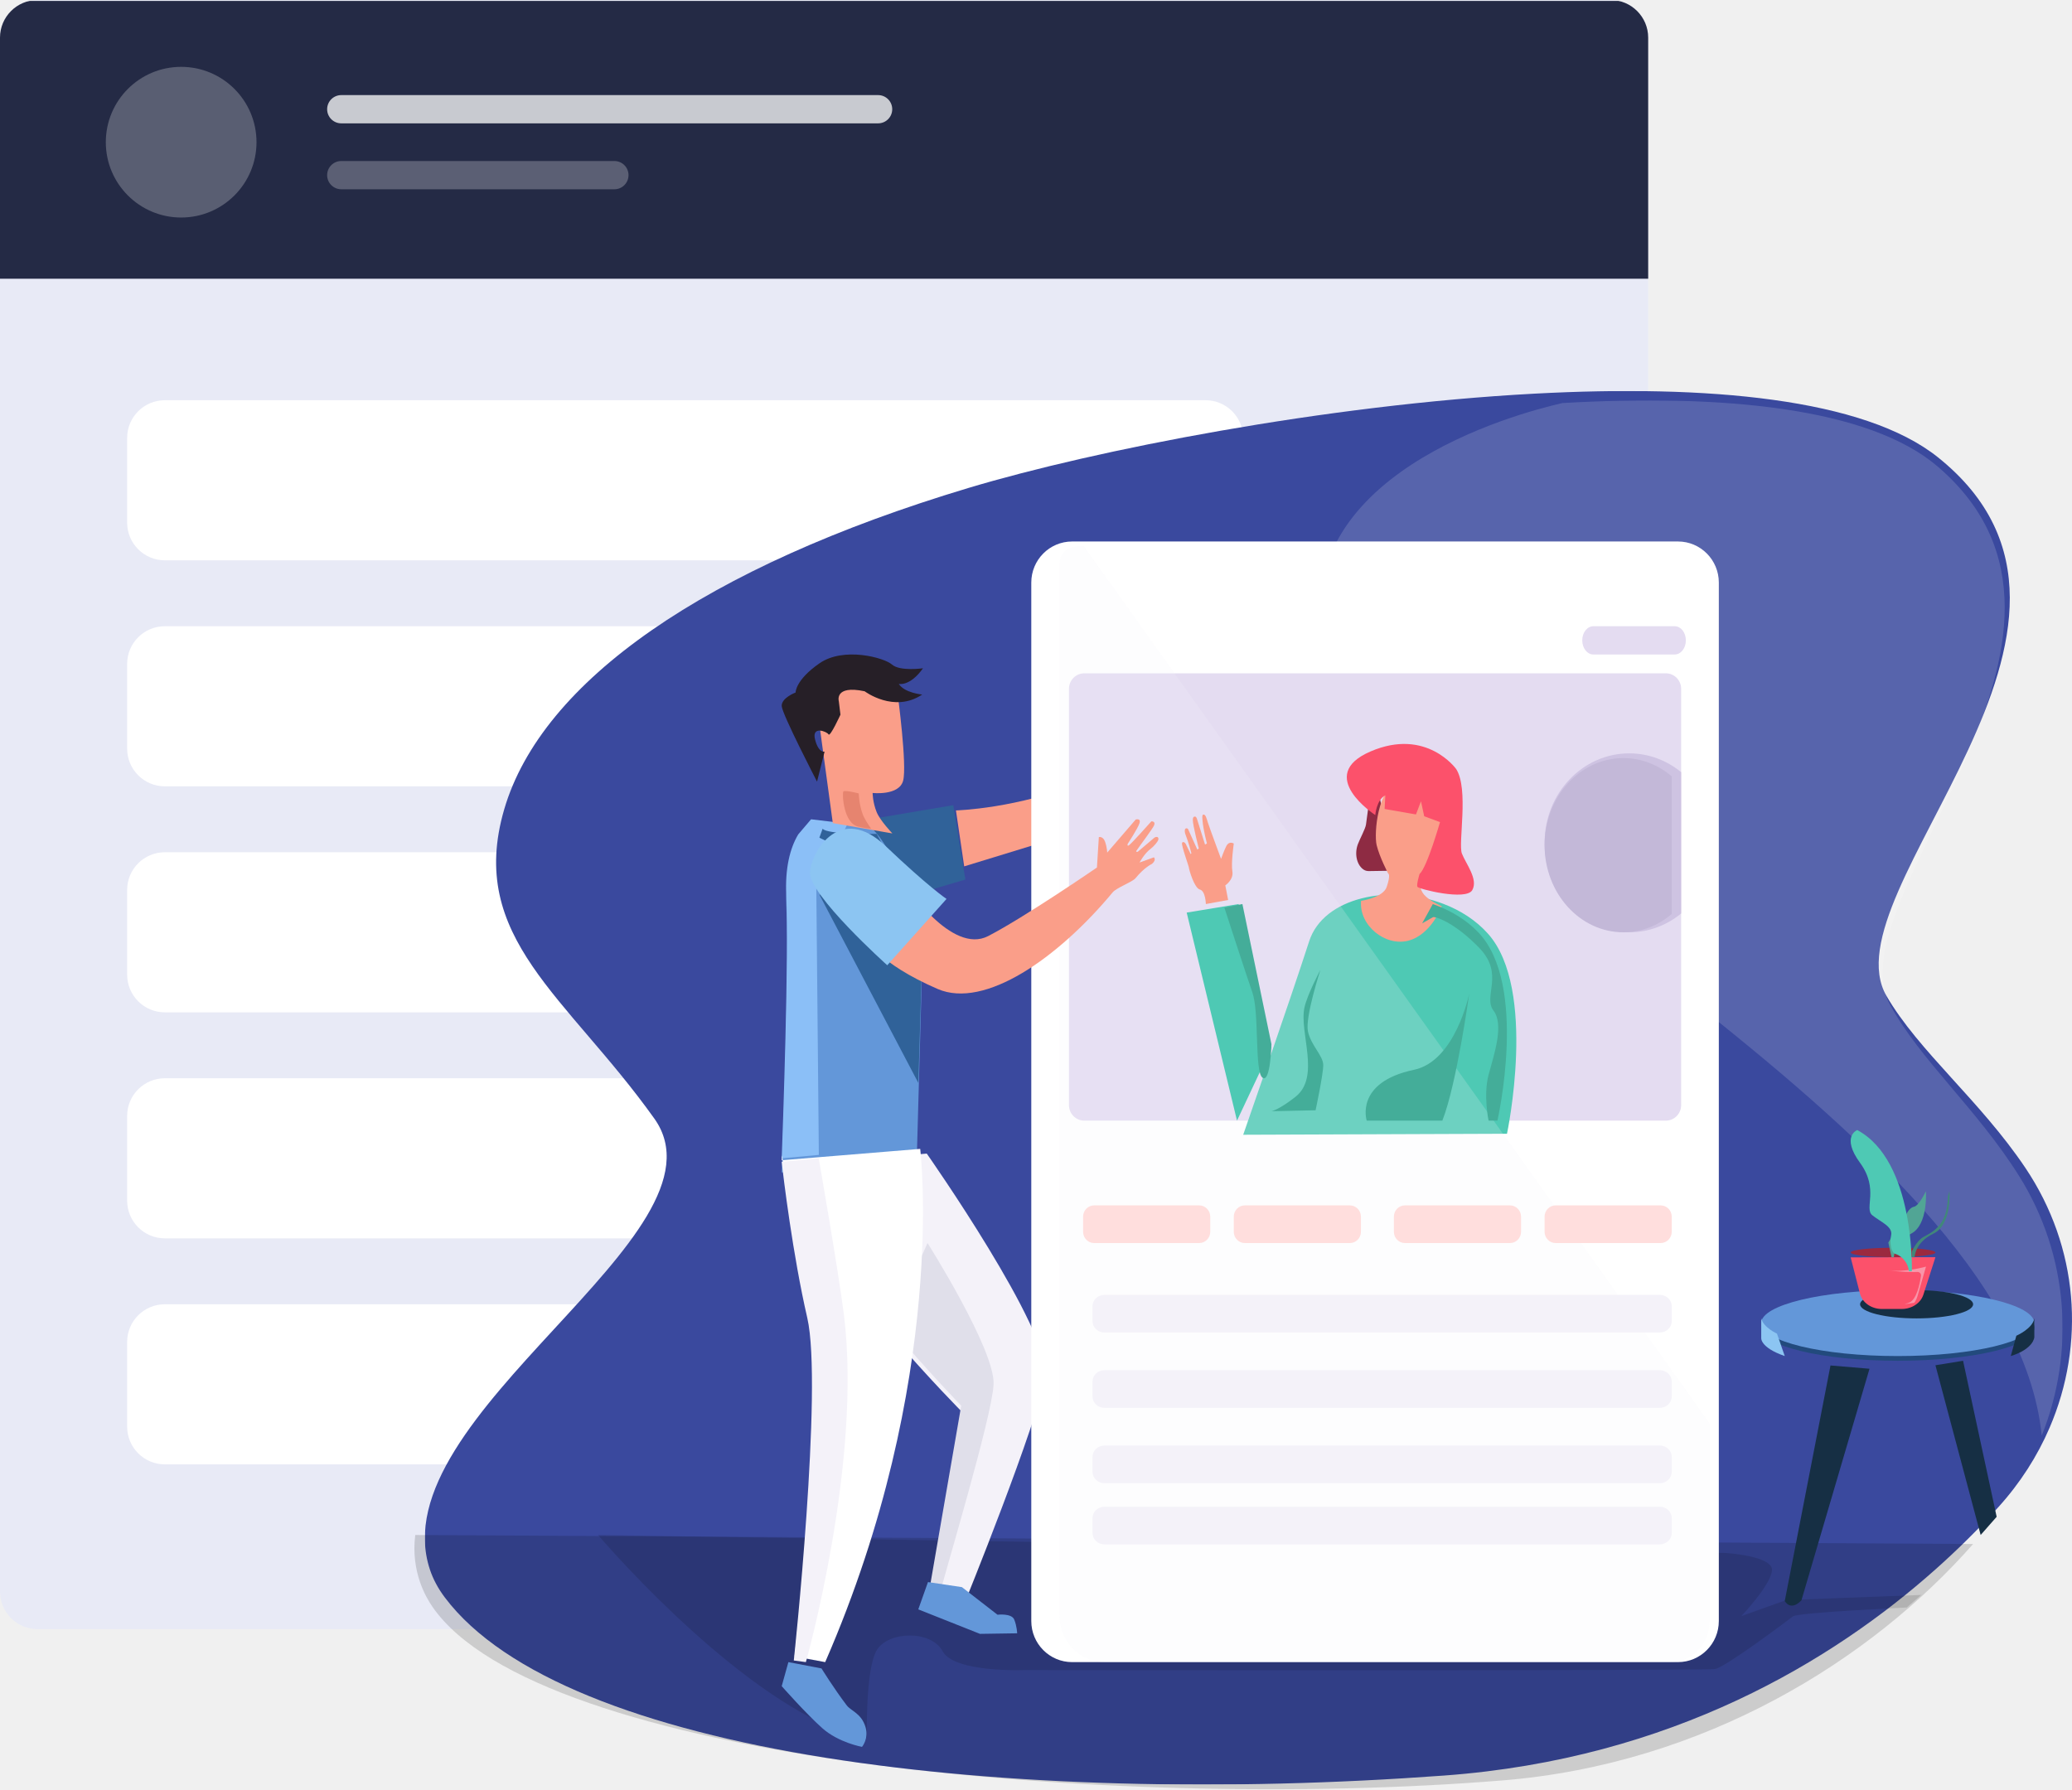
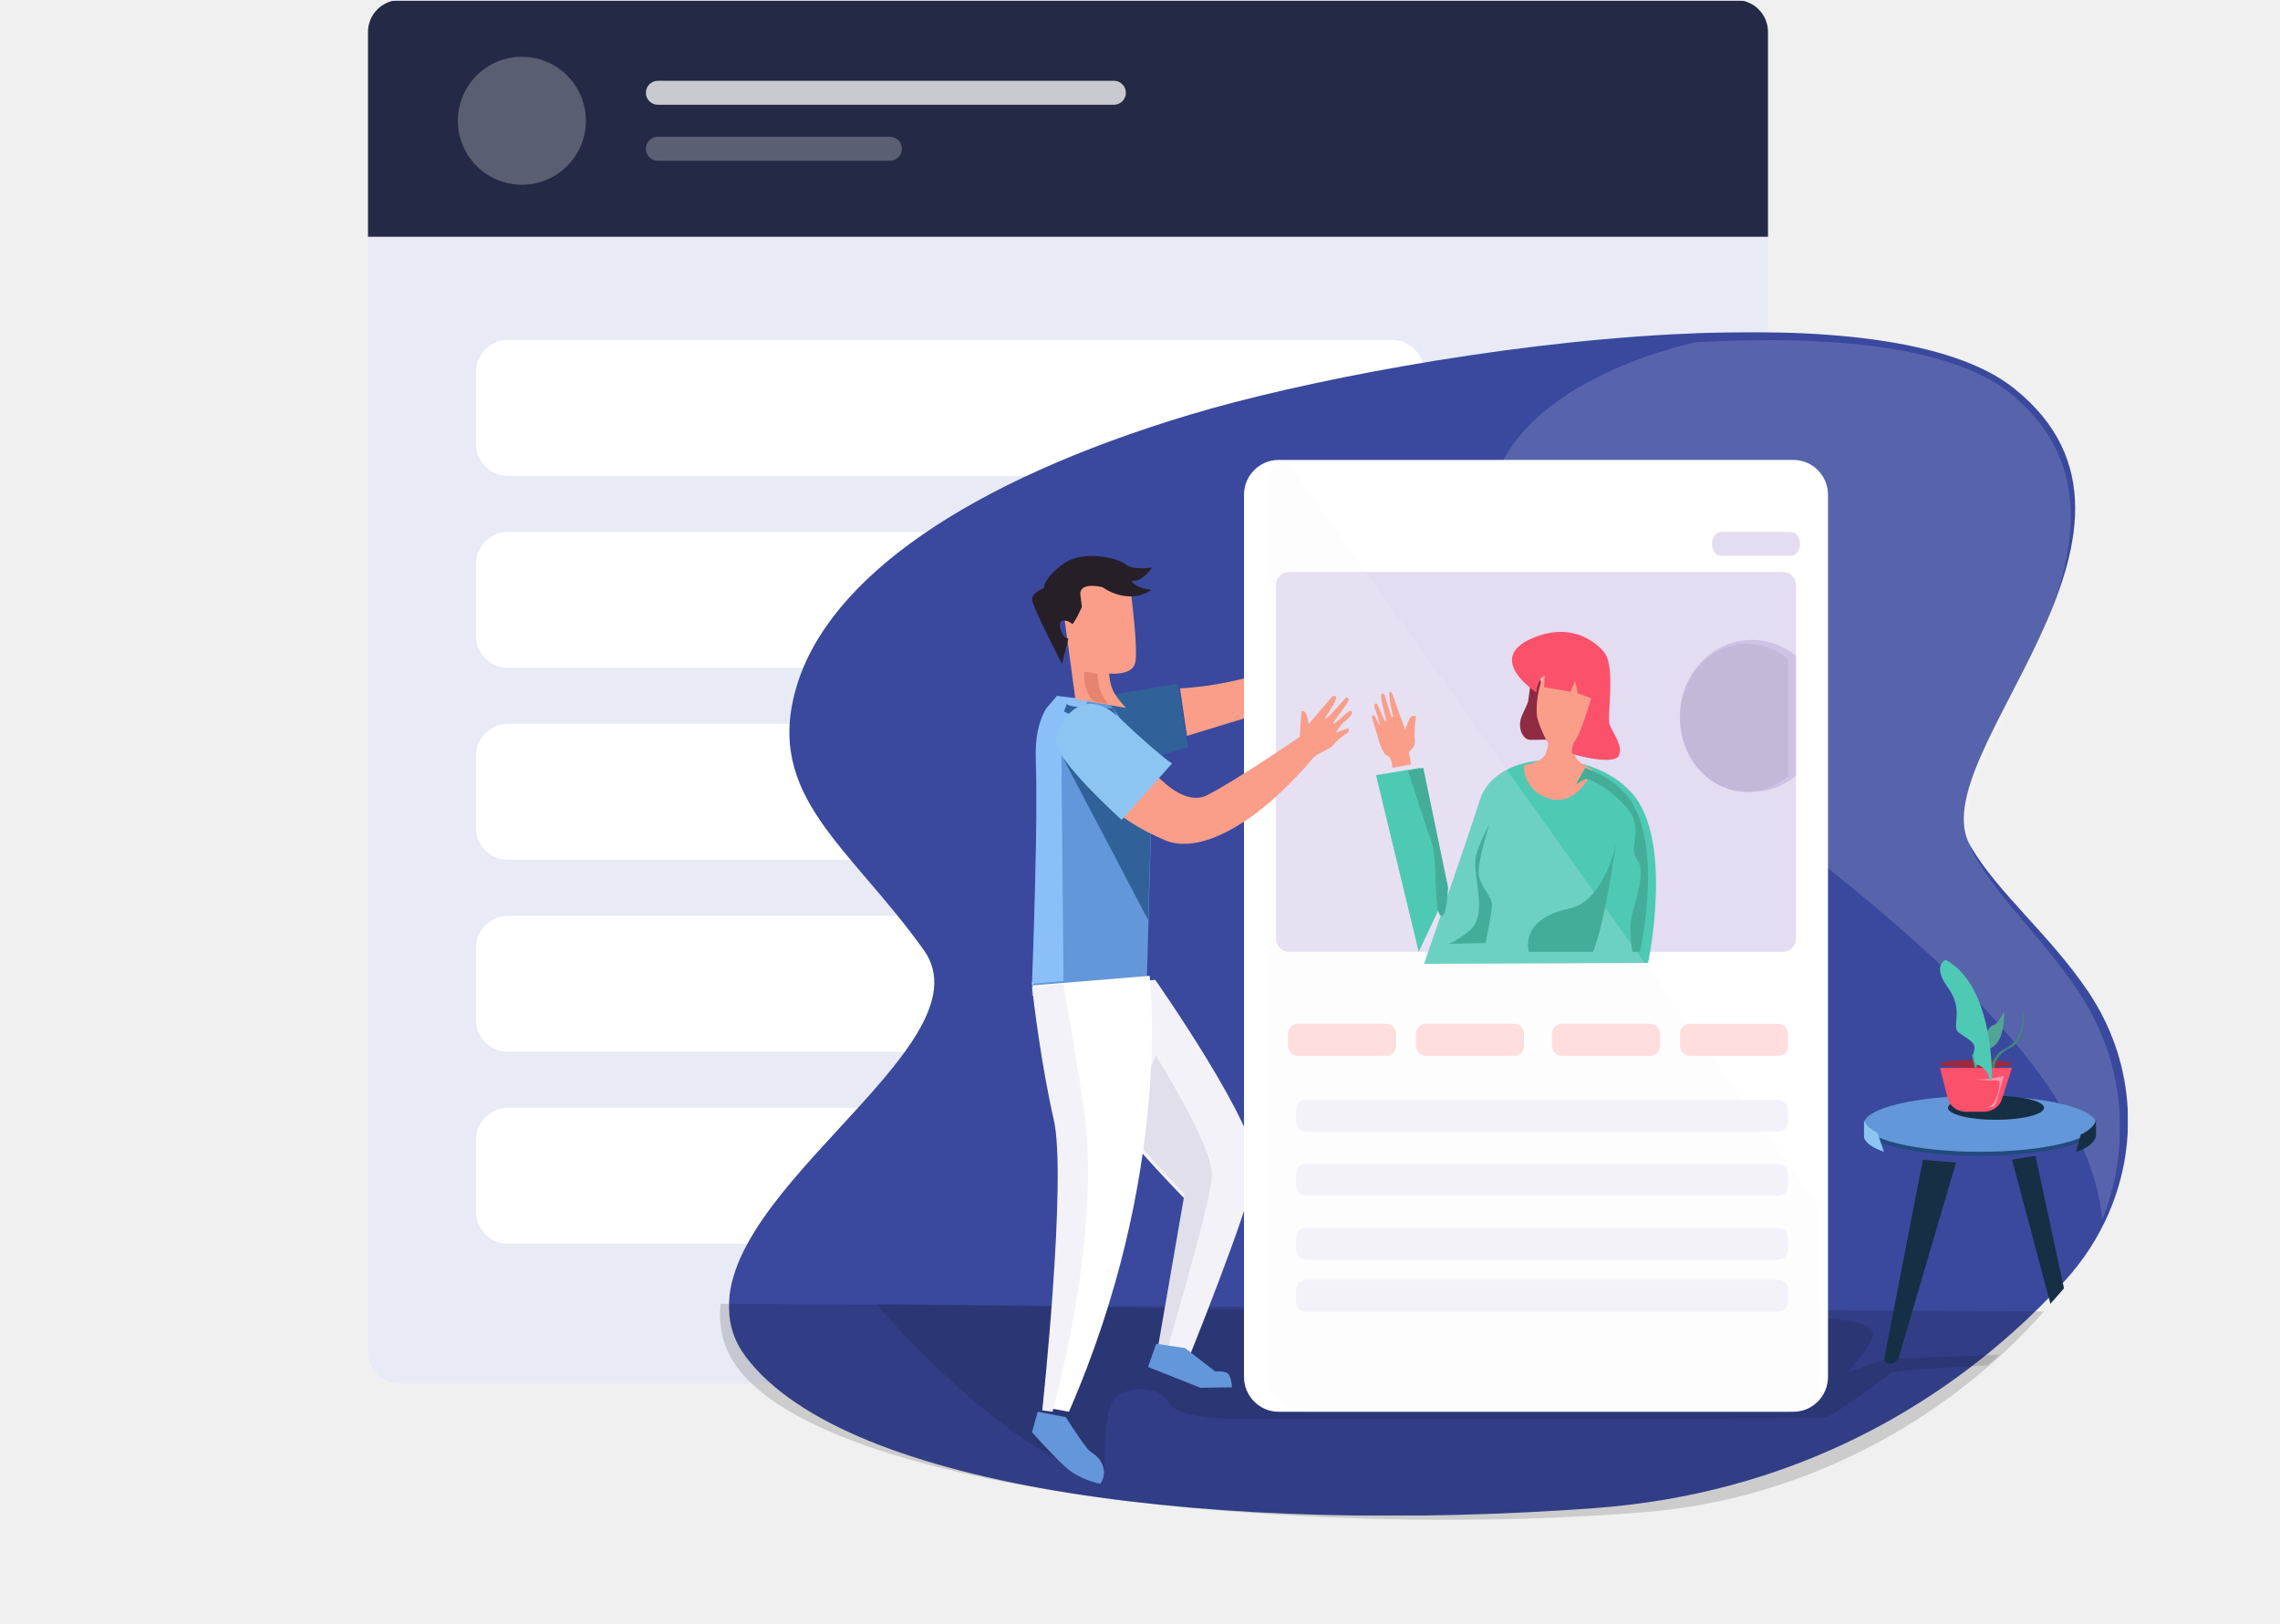
- <svg xmlns="http://www.w3.org/2000/svg" xmlns:xlink="http://www.w3.org/1999/xlink" width="440" height="380">
-   <defs>
-     <rect id="a" width="350" height="346" rx="8" />
-     <path id="c" d="M0 .048h349.781V296H0z" />
-     <path id="e" d="M0 .048h157.825v219.844H0z" />
-   </defs>
-   <g fill="none" fill-rule="evenodd">
-     <mask id="b" fill="#fff">
-       <use xlink:href="#a" />
-     </mask>
-     <use fill="#E8EAF6" fill-rule="nonzero" xlink:href="#a" />
-     <g mask="url(#b)">
-       <path fill="#242A45" d="M-3.53.197h547v59h-547z" />
-       <g transform="translate(22.47 14.197)" fill="#FFF">
-         <circle cx="16" cy="16" r="16" opacity=".245" />
-         <g transform="translate(47 6)">
-           <rect width="120" height="6" opacity=".75" rx="3" />
-           <rect width="64" height="6" y="14" opacity=".25" rx="3" />
-         </g>
-       </g>
-     </g>
-     <rect width="237" height="34" x="27" y="85" fill="#FFF" rx="8" />
-     <rect width="237" height="34" x="27" y="133" fill="#FFF" rx="8" />
-     <rect width="237" height="34" x="27" y="181" fill="#FFF" rx="8" />
-     <rect width="237" height="34" x="27" y="229" fill="#FFF" rx="8" />
-     <rect width="237" height="34" x="27" y="277" fill="#FFF" rx="8" />
-     <g transform="matrix(-1 0 0 1 440 83)">
-       <mask id="d" fill="#fff">
-         <use xlink:href="#c" />
-       </mask>
-       <path fill="#3A499E" d="M348.707 250.34c-.67 2.018-1.715 3.998-3.174 5.935-25.202 33.474-119.376 44.632-212.224 37.814-48.476-3.562-82.67-24.526-104.281-43.75a175.95 175.95 0 0 1-13.36-13.222c-4.669-5.145-8.313-10.86-10.91-16.895-7.647-17.778-6.174-38.316 5.123-55.161 9.577-14.276 22.722-24.824 29.513-36.543C52.326 106.2-16.043 49.782 28.448 14.138 44.152 1.554 77.608-1.35 114.11.602c44.428 2.378 93.365 11.955 120.284 20.045 55.712 16.737 90.58 40.98 98.539 68.256 7.958 27.276-13.311 39.618-31.88 65.654-17.495 24.526 58.553 62.997 47.654 95.783" mask="url(#d)" />
-       <path fill="#306299" d="M254.549 90.872L237.564 88 235 103.799 256 110z" />
-       <path fill="#FA9E89" d="M237 89.118S223.824 88.77 210 83l6.496 12.254L235.249 101 237 89.118z" />
-       <g transform="translate(2 2)">
-         <mask id="f" fill="#fff">
-           <use xlink:href="#e" />
-         </mask>
-         <path fill="#FFF" d="M157.066 52.186C148.954 92.345 11.06 153.876 4.43 219.892c-7.118-17.752-5.747-38.258 4.77-55.078 8.914-14.255 21.15-24.787 27.471-36.489C48.71 106.043-14.934 49.707 26.481 14.117 41.1 1.552 72.242-1.348 106.221.602c10.344 2.364 58.164 15.331 50.845 51.584" mask="url(#f)" opacity=".152" />
-       </g>
-       <path fill="#000" d="M351.82 243c.985 7.866-2.34 13.336-3.64 15.227-22.429 32.672-144.494 43.563-227.13 36.908-43.146-3.476-78.505-25.715-100.05-50.22L351.82 243z" opacity=".149" />
-       <path fill="#000" d="M73.627 246.812s-10.077.61-9.922 3.66c.155 3.05 6.511 9.758 6.511 9.758l-9.509-3.405L32 255.732l3.1 2.669s23.127 1.067 24.16 1.88c1.034.813 14.264 10.776 16.537 11.182 2.274.407 146.688.225 146.688.225s14.858.589 17.339-3.986c2.48-4.574 11.472-4.27 13.953-.305 2.48 3.965 2.136 18.603 2.136 18.603s6.793-1.773 7.166-1.931C286.644 274.106 313 243 313 243l-239.373 3.812z" opacity=".128" />
-       <path fill="#162F44" d="M43 207.695l14.45 49.163s2.056 2.444 3.55.18L51.286 207l-8.286.695zM23.134 206L16 239.138 19.397 243 29 206.954z" />
-       <path fill="#F4F2F9" d="M235.493 217.082l6.025 34.2.999 5.669-2.192.322-.156.024-4.788.703s-15.971-39.344-17.33-48.787C216.69 199.77 243.196 162 243.196 162l28.768 2.448c.761 8.219-10.744 23.711-21.027 35.77-8.101 9.499-15.444 16.864-15.444 16.864" />
-       <path fill="#E0DFEA" d="M235.88 215.535l6.877 39.767-2.146.321-.073.377-.08-.352c-.875-3.83-11.14-37.737-11.452-44.648-.333-7.326 14.027-30 14.027-30L251 198.714c-7.93 9.474-15.12 16.82-15.12 16.82" />
-       <path fill="#6397D9" d="M274 166l-28.667-2.387L244 115.886S251 91 258.667 91c4.553 0 8.986 1.804 11.7 6.195 1.853 3.003 2.903 7.22 2.633 12.896-.61 12.777.73 48.907.967 55.022.02.577.033.887.033.887" />
-       <path fill="#8BBFF7" d="M266.115 162.276l.538-56.818L260 91.938l7.763-.938 2.729 3.21c1.79 3.003 2.803 7.22 2.542 12.894-.589 12.774.737 49.782.966 55.896l-7.885-.724z" />
-       <path fill="#306299" d="M266 107l-21.017 40-.546-17.991-.437-14.598L261.524 107z" />
-       <path fill="#FFF" d="M212.329 270H83.67c-4.789 0-8.671-3.908-8.671-8.73V40.73c0-4.822 3.882-8.73 8.671-8.73H212.33c4.789 0 8.671 3.908 8.671 8.73v220.54c0 4.822-3.882 8.73-8.671 8.73" />
-       <path fill="#E4DCF1" d="M213 63.29v88.42c0 1.818-1.456 3.29-3.253 3.29H86.253c-1.797 0-3.253-1.472-3.253-3.29V63.29c0-1.818 1.456-3.29 3.253-3.29h123.494c1.797 0 3.253 1.472 3.253 3.29" />
-       <path fill="#8E2B43" d="M148.853 84l-1.552 1.183L144 99.554l.071 2.367 5.227.079c.355.005.713-.065 1.03-.25 1.495-.878 2.133-3.325 1.308-5.493-.444-1.166-1.581-3.23-1.713-4.142-.314-2.184-1.07-8.115-1.07-8.115" />
-       <path fill="#4EC9B4" d="M176 158l-54.224-.208-1.795-.006s-6.487-30.649 4.016-42.461c2.558-2.874 5.883-4.993 9.506-6.37 11.273-4.297 25.453-1.455 28.493 7.966C166.012 129.372 176 158 176 158" />
-       <path fill="#FA9E89" d="M133.84 109.489s2.215 6.026 7.103 7.294c4.888 1.269 10.489-3.224 10.03-8.457 0 0-4.684-.687-5.447-2.96-.928-2.76-.306-2.854-.306-2.854s1.833-3.49 2.444-6.026c.611-2.537-.305-12.37-4.582-13.32-2.705-.602-7.027.317-10.082 4.757 0 0 1.528 8.563 3.666 12.686 2.139 4.123 3.208 6.026-2.826 8.88" />
-       <path fill="#F4F2F9" d="M209.833 33.013L77 219.239v42.244c0 4.704 3.7 8.517 8.263 8.517h120.164c5.287 0 9.573-4.418 9.573-9.869V36.827c0-2.929-2.33-3.956-5.167-3.814" opacity=".184" />
-       <path fill="#4EC9B4" d="M170 139.442L176.982 109 188 110.816 177.316 155z" />
-       <path fill="#FA9E89" d="M179.2 108.137l.6-3.106s-1.8-1.184-1.5-2.959c.3-1.775-.3-5.917-.3-5.917s.957-.647 1.575.518c.44.829 1.125 2.737 1.125 2.737s2.296-6.166 2.826-7.79c.225-.691.452-1.767.975-1.603.275.086.175.715.128 1.33-.14 1.844-.928 4.784-.928 4.784l.4.234 1.663-5.276c.073-.256.193-.644.462-.665.238-.02.475.11.475.702 0 1.184-1.275 6.077-1.275 6.077l.319.219 1.935-4.278c.133-.323.613-.295.695.044.065.268.046.65-.173 1.192-.6 1.48-1.2 3.846-1.2 3.846l.15.173 1.05-2.17c.188-.347.649-.57.783-.2.188.518-1.458 4.97-1.458 5.267 0 .296-1.126 4.326-2.326 4.622-1.2.296-1.275 3.082-1.275 3.082l-4.726-.863z" />
-       <path fill="#FFDEDD" d="M109.649 181H87.35c-1.298 0-2.351-1.072-2.351-2.394v-3.212c0-1.322 1.053-2.394 2.351-2.394h22.298c1.298 0 2.351 1.072 2.351 2.394v3.212c0 1.322-1.053 2.394-2.351 2.394m32 0H119.35c-1.298 0-2.351-1.072-2.351-2.394v-3.212c0-1.322 1.053-2.394 2.351-2.394h22.298c1.298 0 2.351 1.072 2.351 2.394v3.212c0 1.322-1.053 2.394-2.351 2.394m34 0H153.35c-1.298 0-2.351-1.072-2.351-2.394v-3.212c0-1.322 1.053-2.394 2.351-2.394h22.297c1.299 0 2.352 1.072 2.352 2.394v3.212c0 1.322-1.053 2.394-2.352 2.394m32 0h-22.297c-1.298 0-2.351-1.072-2.351-2.394v-3.212c0-1.322 1.053-2.394 2.351-2.394h22.298c1.298 0 2.351 1.072 2.351 2.394v3.212c0 1.322-1.053 2.394-2.351 2.394" />
-       <path fill="#F4F2F9" d="M205.453 200H87.547C86.14 200 85 198.92 85 197.59v-3.18c0-1.33 1.14-2.41 2.547-2.41h117.906c1.407 0 2.547 1.08 2.547 2.41v3.18c0 1.33-1.14 2.41-2.547 2.41M87.547 216C86.14 216 85 214.92 85 213.59v-3.18c0-1.33 1.14-2.41 2.547-2.41h117.906c1.407 0 2.547 1.08 2.547 2.41v3.18c0 1.33-1.14 2.41-2.547 2.41H87.547zm117.906 16H87.547C86.14 232 85 230.92 85 229.59v-3.18c0-1.33 1.14-2.41 2.547-2.41h117.906c1.407 0 2.547 1.08 2.547 2.41v3.18c0 1.33-1.14 2.41-2.547 2.41m0 13H87.547C86.14 245 85 243.92 85 242.59v-3.18c0-1.33 1.14-2.41 2.547-2.41h117.906c1.407 0 2.547 1.08 2.547 2.41v3.18c0 1.33-1.14 2.41-2.547 2.41" />
-       <path fill="#FC516B" d="M130.778 80.321s6.3-8.848 18.19-3.725c11.888 5.122-1.017 13.504-1.017 13.504s-.254-3.26-2.134-4.191l.153 2.897-6.656 1.165-1.067-2.794-.686 3.182-3.353 1.241s2.743 9.624 4.344 11.021c0 0 .686 2.25.457 2.716-.228.466-10.364 3.027-11.66.699-1.296-2.328 1.372-5.588 2.21-7.761.838-2.173-1.524-13.711 1.22-17.954" />
-       <path fill="#E4DCF1" d="M101.648 56H84.352C83.053 56 82 54.657 82 53s1.053-3 2.352-3h17.296c1.299 0 2.352 1.343 2.352 3s-1.053 3-2.352 3" />
-       <path fill="#44AD99" d="M128 128s2.664 19.286 5.71 27h16.06s2.648-8.138-10.047-10.8C130.893 142.349 128 128 128 128m31.611-5s3.26 10 2.648 13c-.61 3-3.259 5.2-3.259 7.2s1.63 9.6 1.63 9.6l9.37.2s-1.556-.266-5.093-3.05c-5.398-4.25-.764-13.625-1.91-18.95-.6-2.794-3.386-8-3.386-8M170 138.772s.213 8.383 1.915 7.093c1.702-1.29.638-13.757 2.127-18.056 1.49-4.3 5.958-18.057 5.958-18.057l-3.83-.752-6.17 29.772z" />
-       <path fill="#FA9E89" d="M195.377 100.475s1.576.692 3.5 3.046c.636.78 4.03 2.021 4.833 2.988 11.645 14.02 27.196 24.841 37.163 20.533C253.603 121.54 256 116.424 256 116.424l-8.414-11.362s-9.663 14.759-17.434 10.739c-7.772-4.02-23.092-14.557-23.092-14.557l-.406-6.464s-.895-.24-1.324.995c-.43 1.236-.45 2.304-.45 2.304l-6.049-7.024s-1.162-.36-.808.769c.354 1.13 2.491 4.368 2.491 4.368s.22.616-.243.335c-.54-.327-4.766-5.092-4.766-5.092s-.973-.064-.576.866c.307.717 2.865 4.09 3.73 5.354.258.376-.282.235-.282.235l-3.496-2.97c-.473-.319-.963-.213-.87.368.075.46 1.027 1.519 1.593 1.939 1.414 1.046 2.4 2.952 2.4 2.952l-3.044-1.1s-.595.528.417 1.396M267 63.49l-3.85 28.32L250.504 94s.64-.668 1.372-1.56c.748-.907 1.59-2.05 1.963-2.966.85-2.104.856-4.066.856-4.066s-5.608.633-6.477-2.595c-.872-3.232 1.143-18.284 1.143-18.284S251.864 55.07 267 63.49" />
-       <path fill="#261F27" d="M256.387 63.812s-6.236 4.71-12.219.698c0 0 3.792-.35 4.972-2.268 0 0-2.36.61-5.14-3.314 0 0 4.887.698 6.572-.785 1.686-1.483 10.28-3.838 15.42-.262 5.141 3.576 5.057 6.193 5.057 6.193s3.033 1.133 2.95 2.878c-.085 1.744-7.5 16.048-7.5 16.048l-1.601-6.367s1.264.378 2.022-2.587c.758-2.966-2.528-1.687-2.865-1.076-.337.61-2.528-4.187-2.528-4.187l.337-2.79s1.096-3.577-5.477-2.18" />
-       <path fill="#FFF" d="M268.214 196.384c-3.591 14.487 3.05 72.409 3.05 72.409L264.766 270c-26.16-60.015-20.176-109-20.176-109l29.41 2.414s-.075-1.224-.106-.934c-.338 3.008-2.408 20.689-5.68 33.904" />
-       <path fill="#6397D9" d="M235.73 254.076l-7.553 5.859s-2.975-.359-3.548 1.016c-.572 1.375-.629 2.93-.629 2.93l7.896.119L245 258.799 242.94 253l-7.21 1.076zm29.82 17.264s-2.672 4.322-5.365 7.852c-.905 1.186-3.117 1.701-3.978 4.595-.74 2.49.74 4.213.74 4.213s4.965-.894 8.419-3.957c3.453-3.064 8.634-8.937 8.634-8.937L272.582 270l-7.031 1.34z" />
-       <path fill="#224A7D" d="M66 199c0 3.866-12.984 7-29 7s-29-3.134-29-7 12.984-7 29-7 29 3.134 29 7" />
-       <path fill="#6397D9" d="M66 198c0 3.866-12.984 7-29 7s-29-3.134-29-7 12.984-7 29-7 29 3.134 29 7" />
-       <path fill="#162F44" d="M45 194c0 1.657-5.373 3-12 3s-12-1.343-12-3 5.373-3 12-3 12 1.343 12 3m-37 3v3.986s.07 2.464 5 4.014l-1.179-4.318S8.358 199.187 8 197" />
-       <path fill="#8CC5F2" d="M65.994 197v4.085s.39 2.043-4.994 3.915l1.652-4.766s2.86-1.277 3.342-3.234" />
-       <path fill="#FC516B" d="M47 184.038l-1.968 7.69c-.488 1.914-2.423 3.272-4.653 3.272h-4.233c-1.585 0-3.025-.685-3.9-1.772a4.02 4.02 0 0 1-.692-1.278l-1.706-5.313L29 184l18 .038z" />
-       <path fill="#9B293F" d="M47 183c0 .552-4.03 1-9 1s-9-.448-9-1 4.03-1 9-1 9 .448 9 1" />
-       <path fill="#F995A9" d="M34.594 193.657c.354.137.688.253 1 .343l-2.11-.324a4.41 4.41 0 0 1-.657-1.35l-1.616-5.608c-.081-.27-.211-.7-.211-.718 0 0 4.215 1.242 8 .818-1.231.164-4.31.412-6.168.32a.724.724 0 0 0-.764.815c.234 1.657.905 5.074 2.526 5.704" />
-       <path fill="#51A595" d="M39 180.901l-.679 3.087-.494.012s-.028-3.099-3.674-5c-3.65-1.9-3.127-9-3.127-9l.003.009c.088.183 1.488 3.1 2.549 3.29 1.094.202 1.773 1.95 1.773 1.95s.522.75 1.147.6c.626-.15 1.251 1.5 1.251 1.5l.207 1.752 1.044 1.8z" />
-       <path fill="#4EC9B4" d="M34.007 186.987s-.7-23.436 11.6-29.987c0 0 3.501 1.352-.6 6.967-4.1 5.615-.799 9.67-2.6 11.127-1.8 1.455-4.4 2.391-4 4.263.4 1.872-.1 3.744-.9 3.952-.8.207-2.6 1.312-2.88 3.691l-.62-.013z" />
-       <path fill="#41877A" d="M34 182.8l-.04 1.188-.538.012s-.03-3.099-3.994-5c-3.968-1.9-3.4-9-3.4-9l.004.009.336 1.068c0 6.45 3.723 7.787 5.212 8.648 1.489.861 2.42 3.075 2.42 3.075" />
-       <path fill="#306299" d="M253.815 94.105s10.552.172 11.494-1.105l.691 1.898s-8.36 4.557-14 2.624l1.815-3.417z" />
-       <path fill="#8CC5F2" d="M239 107.916L251.588 122s16.822-15.082 16.404-19.81c-.417-4.727-6.58-14.515-16.034-5.523C242.76 105.415 239 107.916 239 107.916" />
-       <path fill="#F4F2F9" d="M271.435 269.654l-2.566.346s-12.026-42.47-8.07-73.847c1.189-9.434 5.344-33.153 5.344-33.153l7.857.737c-.318 3.023-2.357 19.855-5.426 33.137-3.367 14.562 2.86 72.78 2.86 72.78" />
-       <path fill="#E6846F" d="M257.747 92.558c-1.488.324-2.299.427-2.747.442.698-.966 1.484-2.182 1.832-3.158.793-2.241.799-4.33.799-4.33s2.971-.782 3.277-.413c.304.368 0 6.77-3.161 7.459" />
-       <path fill="#CEC3E2" d="M112 96c0 10.492-8.048 19-17.973 19-4.156 0-7.981-1.491-11.027-3.996V80.996C86.046 78.49 89.87 77 94.027 77 103.952 77 112 85.508 112 96" />
-       <path fill="#C3B8D8" d="M112 96.5c0 10.216-7.493 18.5-16.734 18.5-3.87 0-7.43-1.452-10.266-3.89V81.89C87.835 79.453 91.397 78 95.266 78 104.507 78 112 86.284 112 96.5" />
-       <path fill="#44AD99" d="M138 113.096s-1.985-1.104-2.298-1.305c-.314-.199-4.39.902-9.826 6.516-5.433 5.614-.73 10.324-3.028 13.33-2.301 3.008-.107 9.323 1.044 13.635 1.15 4.31 0 9.722 0 9.722l-.06.006-1.821-.006s-6.584-28.868 4.075-39.995c2.596-2.706 5.97-4.703 9.647-5.999l2.267 4.096z" />
-     </g>
+ <svg xmlns="http://www.w3.org/2000/svg" width="570" height="406" viewBox="0 0 570 406" fill="none">
+   <path d="M434 0H100C95.582 0 92 3.582 92 8V338C92 342.418 95.582 346 100 346H434C438.418 346 442 342.418 442 338V8C442 3.582 438.418 0 434 0Z" fill="#E8EAF6" />
+   <mask id="mask0_56_193" style="mask-type:luminance" maskUnits="userSpaceOnUse" x="92" y="0" width="350" height="346">
+     <path d="M434 0H100C95.582 0 92 3.582 92 8V338C92 342.418 95.582 346 100 346H434C438.418 346 442 342.418 442 338V8C442 3.582 438.418 0 434 0Z" fill="white" />
+   </mask>
+   <g mask="url(#mask0_56_193)">
+     <path fill-rule="evenodd" clip-rule="evenodd" d="M88.47 0.197H635.47V59.197H88.47V0.197Z" fill="#242A45" />
+     <path opacity="0.245" d="M130.47 46.197C139.307 46.197 146.47 39.033 146.47 30.197C146.47 21.36 139.307 14.197 130.47 14.197C121.634 14.197 114.47 21.36 114.47 30.197C114.47 39.033 121.634 46.197 130.47 46.197Z" fill="white" />
+     <path opacity="0.75" d="M278.47 20.197H164.47C162.813 20.197 161.47 21.54 161.47 23.197C161.47 24.854 162.813 26.197 164.47 26.197H278.47C280.127 26.197 281.47 24.854 281.47 23.197C281.47 21.54 280.127 20.197 278.47 20.197Z" fill="white" />
+     <path opacity="0.25" d="M222.47 34.197H164.47C162.813 34.197 161.47 35.54 161.47 37.197C161.47 38.854 162.813 40.197 164.47 40.197H222.47C224.127 40.197 225.47 38.854 225.47 37.197C225.47 35.54 224.127 34.197 222.47 34.197Z" fill="white" />
  </g>
+   <path d="M348 85H127C122.582 85 119 88.582 119 93V111C119 115.418 122.582 119 127 119H348C352.418 119 356 115.418 356 111V93C356 88.582 352.418 85 348 85Z" fill="white" />
+   <path d="M348 133H127C122.582 133 119 136.582 119 141V159C119 163.418 122.582 167 127 167H348C352.418 167 356 163.418 356 159V141C356 136.582 352.418 133 348 133Z" fill="white" />
+   <path d="M348 181H127C122.582 181 119 184.582 119 189V207C119 211.418 122.582 215 127 215H348C352.418 215 356 211.418 356 207V189C356 184.582 352.418 181 348 181Z" fill="white" />
+   <path d="M348 229H127C122.582 229 119 232.582 119 237V255C119 259.418 122.582 263 127 263H348C352.418 263 356 259.418 356 255V237C356 232.582 352.418 229 348 229Z" fill="white" />
+   <path d="M348 277H127C122.582 277 119 280.582 119 285V303C119 307.418 122.582 311 127 311H348C352.418 311 356 307.418 356 303V285C356 280.582 352.418 277 348 277Z" fill="white" />
+   <mask id="mask1_56_193" style="mask-type:luminance" maskUnits="userSpaceOnUse" x="182" y="83" width="350" height="296">
+     <path d="M532 83.048H182.219V379H532V83.048Z" fill="white" />
+   </mask>
+   <g mask="url(#mask1_56_193)">
+     <path fill-rule="evenodd" clip-rule="evenodd" d="M183.293 333.34C183.963 335.358 185.008 337.338 186.467 339.275C211.669 372.749 305.843 383.907 398.691 377.089C447.167 373.527 481.361 352.563 502.972 333.339C507.658 329.173 512.118 324.759 516.332 320.117C521.001 314.972 524.645 309.257 527.242 303.222C534.889 285.444 533.416 264.906 522.119 248.061C512.542 233.785 499.397 223.237 492.606 211.518C479.674 189.2 548.043 132.782 503.552 97.138C487.848 84.554 454.392 81.65 417.89 83.602C373.462 85.98 324.525 95.557 297.606 103.647C241.894 120.384 207.026 144.627 199.067 171.903C191.109 199.179 212.378 211.521 230.947 237.557C248.442 262.083 172.394 300.554 183.293 333.34Z" fill="#3A499E" />
+   </g>
+   <path fill-rule="evenodd" clip-rule="evenodd" d="M277.451 173.872L294.436 171L297 186.799L276 193L277.451 173.872Z" fill="#306299" />
+   <path fill-rule="evenodd" clip-rule="evenodd" d="M295 172.118C295 172.118 308.176 171.77 322 166L315.504 178.254L296.751 184L295 172.118Z" fill="#FA9E89" />
+   <mask id="mask2_56_193" style="mask-type:luminance" maskUnits="userSpaceOnUse" x="372" y="85" width="158" height="220">
+     <path d="M530 85.048H372.175V304.892H530V85.048Z" fill="white" />
+   </mask>
+   <g mask="url(#mask2_56_193)">
+     <path opacity="0.152" fill-rule="evenodd" clip-rule="evenodd" d="M372.934 137.186C381.046 177.345 518.94 238.876 525.57 304.892C532.688 287.14 531.317 266.634 520.8 249.814C511.886 235.559 499.65 225.027 493.329 213.325C481.29 191.043 544.934 134.707 503.519 99.117C488.9 86.552 457.758 83.652 423.779 85.602C413.435 87.966 365.615 100.933 372.934 137.186Z" fill="white" />
+   </g>
+   <path opacity="0.149" fill-rule="evenodd" clip-rule="evenodd" d="M180.18 326C179.195 333.866 182.52 339.336 183.82 341.227C206.249 373.899 328.314 384.79 410.95 378.135C454.096 374.659 489.455 352.42 511 327.915L180.18 326Z" fill="black" />
+   <path opacity="0.128" fill-rule="evenodd" clip-rule="evenodd" d="M458.373 329.812C458.373 329.812 468.45 330.422 468.295 333.472C468.14 336.522 461.784 343.23 461.784 343.23L471.293 339.825L500 338.732L496.9 341.401C496.9 341.401 473.773 342.468 472.74 343.281C471.706 344.094 458.476 354.057 456.203 354.463C453.929 354.87 309.515 354.688 309.515 354.688C309.515 354.688 294.657 355.277 292.176 350.702C289.696 346.128 280.704 346.432 278.223 350.397C275.743 354.362 276.087 369 276.087 369C276.087 369 269.294 367.227 268.921 367.069C245.356 357.106 219 326 219 326L458.373 329.812Z" fill="black" />
+   <path fill-rule="evenodd" clip-rule="evenodd" d="M489 290.695L474.55 339.858C474.55 339.858 472.494 342.302 471 340.038L480.714 290L489 290.695ZM508.866 289L516 322.138L512.603 326L503 289.954L508.866 289Z" fill="#162F44" />
+   <path fill-rule="evenodd" clip-rule="evenodd" d="M296.507 300.082L290.482 334.282L289.483 339.951L291.675 340.273L291.831 340.297L296.619 341C296.619 341 312.59 301.656 313.949 292.213C315.31 282.77 288.804 245 288.804 245L260.036 247.448C259.275 255.667 270.78 271.159 281.063 283.218C289.164 292.717 296.507 300.082 296.507 300.082Z" fill="#F4F2F9" />
+   <path fill-rule="evenodd" clip-rule="evenodd" d="M296.12 298.535L289.243 338.302L291.389 338.623L291.462 339L291.542 338.648C292.417 334.818 302.682 300.911 302.994 294C303.327 286.674 288.967 264 288.967 264L281 281.714C288.93 291.188 296.12 298.534 296.12 298.534" fill="#E0DFEA" />
+   <path fill-rule="evenodd" clip-rule="evenodd" d="M258 249L286.667 246.613L288 198.886C288 198.886 281 174 273.333 174C268.78 174 264.347 175.804 261.633 180.195C259.78 183.198 258.73 187.415 259 193.091C259.61 205.868 258.27 241.998 258.033 248.113C258.013 248.69 258 249 258 249Z" fill="#6397D9" />
+   <path fill-rule="evenodd" clip-rule="evenodd" d="M265.885 245.276L265.347 188.458L272 174.938L264.237 174L261.508 177.21C259.718 180.213 258.705 184.43 258.966 190.104C259.555 202.878 258.229 239.886 258 246L265.885 245.276Z" fill="#8BBFF7" />
+   <path fill-rule="evenodd" clip-rule="evenodd" d="M266 190L287.017 230L287.563 212.009L288 197.411L270.476 190H266Z" fill="#306299" />
+   <path fill-rule="evenodd" clip-rule="evenodd" d="M319.671 353H448.33C453.119 353 457.001 349.092 457.001 344.27V123.73C457.001 118.908 453.119 115 448.33 115H319.67C314.881 115 310.999 118.908 310.999 123.73V344.27C310.999 349.092 314.881 353 319.67 353" fill="white" />
+   <path fill-rule="evenodd" clip-rule="evenodd" d="M319 146.29V234.71C319 236.528 320.456 238 322.253 238H445.747C447.544 238 449 236.528 449 234.71V146.29C449 144.472 447.544 143 445.747 143H322.253C320.456 143 319 144.472 319 146.29Z" fill="#E4DCF1" />
+   <path fill-rule="evenodd" clip-rule="evenodd" d="M383.147 167L384.699 168.183L388 182.554L387.929 184.921L382.702 185C382.347 185.005 381.989 184.935 381.672 184.75C380.177 183.872 379.539 181.425 380.364 179.257C380.808 178.091 381.945 176.027 382.077 175.115C382.391 172.931 383.147 167 383.147 167Z" fill="#8E2B43" />
+   <path fill-rule="evenodd" clip-rule="evenodd" d="M356 241L410.224 240.792L412.019 240.786C412.019 240.786 418.506 210.137 408.003 198.325C405.445 195.451 402.12 193.332 398.497 191.955C387.224 187.658 373.044 190.5 370.004 199.921C365.988 212.372 356 241 356 241Z" fill="#4EC9B4" />
+   <path fill-rule="evenodd" clip-rule="evenodd" d="M398.16 192.489C398.16 192.489 395.945 198.515 391.057 199.783C386.169 201.052 380.568 196.559 381.027 191.326C381.027 191.326 385.711 190.639 386.474 188.366C387.402 185.606 386.78 185.512 386.78 185.512C386.78 185.512 384.947 182.022 384.336 179.486C383.725 176.949 384.641 167.116 388.918 166.166C391.623 165.564 395.945 166.483 399 170.923C399 170.923 397.472 179.486 395.334 183.609C393.195 187.732 392.126 189.635 398.16 192.489Z" fill="#FA9E89" />
+   <path opacity="0.184" fill-rule="evenodd" clip-rule="evenodd" d="M322.167 116.013L455 302.239V344.483C455 349.187 451.3 353 446.737 353H326.573C321.286 353 317 348.582 317 343.131V119.827C317 116.898 319.33 115.871 322.167 116.013Z" fill="#F4F2F9" />
+   <path fill-rule="evenodd" clip-rule="evenodd" d="M362 222.442L355.018 192L344 193.816L354.684 238L362 222.442Z" fill="#4EC9B4" />
+   <path fill-rule="evenodd" clip-rule="evenodd" d="M352.8 191.137L352.2 188.031C352.2 188.031 354 186.847 353.7 185.072C353.4 183.297 354 179.155 354 179.155C354 179.155 353.043 178.508 352.425 179.673C351.985 180.502 351.3 182.41 351.3 182.41C351.3 182.41 349.004 176.244 348.474 174.62C348.249 173.929 348.022 172.853 347.499 173.017C347.224 173.103 347.324 173.732 347.371 174.347C347.511 176.191 348.299 179.131 348.299 179.131L347.899 179.365L346.236 174.089C346.163 173.833 346.043 173.445 345.774 173.424C345.536 173.404 345.299 173.534 345.299 174.126C345.299 175.31 346.574 180.203 346.574 180.203L346.255 180.422L344.32 176.144C344.187 175.821 343.707 175.849 343.625 176.188C343.56 176.456 343.579 176.838 343.798 177.38C344.398 178.86 344.998 181.226 344.998 181.226L344.848 181.399L343.798 179.229C343.61 178.882 343.149 178.659 343.015 179.029C342.827 179.547 344.473 183.999 344.473 184.296C344.473 184.592 345.599 188.622 346.799 188.918C347.999 189.214 348.074 192 348.074 192L352.8 191.137Z" fill="#FA9E89" />
+   <path fill-rule="evenodd" clip-rule="evenodd" d="M422.351 264H444.65C445.948 264 447.001 262.928 447.001 261.606V258.394C447.001 257.072 445.948 256 444.65 256H422.352C421.054 256 420.001 257.072 420.001 258.394V261.606C420.001 262.928 421.053 264 422.351 264ZM390.352 264H412.65C413.948 264 415.001 262.928 415.001 261.606V258.394C415.001 257.072 413.948 256 412.65 256H390.352C389.054 256 388.001 257.072 388.001 258.394V261.606C388.001 262.928 389.054 264 390.352 264ZM356.352 264H378.65C379.948 264 381.001 262.928 381.001 261.606V258.394C381.001 257.072 379.948 256 378.65 256H356.353C355.054 256 354.001 257.072 354.001 258.394V261.606C354.001 262.928 355.053 264 356.352 264ZM324.353 264H346.65C347.948 264 349.001 262.928 349.001 261.606V258.394C349.001 257.072 347.948 256 346.65 256H324.352C323.054 256 322.001 257.072 322.001 258.394V261.606C322.001 262.928 323.055 264 324.353 264Z" fill="#FFDEDD" />
+   <path fill-rule="evenodd" clip-rule="evenodd" d="M326.547 283H444.453C445.86 283 447 281.92 447 280.59V277.41C447 276.08 445.86 275 444.453 275H326.547C325.14 275 324 276.08 324 277.41V280.59C324 281.92 325.14 283 326.547 283ZM444.453 299C445.86 299 447 297.92 447 296.59V293.41C447 292.08 445.86 291 444.453 291H326.547C325.14 291 324 292.08 324 293.41V296.59C324 297.92 325.14 299 326.547 299H444.453ZM326.547 315H444.453C445.86 315 447 313.92 447 312.59V309.41C447 308.08 445.86 307 444.453 307H326.547C325.14 307 324 308.08 324 309.41V312.59C324 313.92 325.14 315 326.547 315ZM326.547 328H444.453C445.86 328 447 326.92 447 325.59V322.41C447 321.08 445.86 320 444.453 320H326.547C325.14 320 324 321.08 324 322.41V325.59C324 326.92 325.14 328 326.547 328Z" fill="#F4F2F9" />
+   <path fill-rule="evenodd" clip-rule="evenodd" d="M401.222 163.321C401.222 163.321 394.922 154.473 383.032 159.596C371.144 164.718 384.049 173.1 384.049 173.1C384.049 173.1 384.303 169.84 386.183 168.909L386.03 171.806L392.686 172.971L393.753 170.177L394.439 173.359L397.792 174.6C397.792 174.6 395.049 184.224 393.448 185.621C393.448 185.621 392.762 187.871 392.991 188.337C393.219 188.803 403.355 191.364 404.651 189.036C405.947 186.708 403.279 183.448 402.441 181.275C401.603 179.102 403.965 167.564 401.221 163.321" fill="#FC516B" />
+   <path fill-rule="evenodd" clip-rule="evenodd" d="M430.352 139H447.648C448.947 139 450 137.657 450 136C450 134.343 448.947 133 447.648 133H430.352C429.053 133 428 134.343 428 136C428 137.657 429.053 139 430.352 139Z" fill="#E4DCF1" />
+   <path fill-rule="evenodd" clip-rule="evenodd" d="M404 211C404 211 401.336 230.286 398.29 238H382.23C382.23 238 379.582 229.862 392.277 227.2C401.107 225.349 404 211 404 211ZM372.389 206C372.389 206 369.129 216 369.741 219C370.351 222 373 224.2 373 226.2C373 228.2 371.37 235.8 371.37 235.8L362 236C362 236 363.556 235.734 367.093 232.95C372.491 228.7 367.857 219.325 369.003 214C369.603 211.206 372.389 206 372.389 206ZM362 221.772C362 221.772 361.787 230.155 360.085 228.865C358.383 227.575 359.447 215.108 357.958 210.809C356.468 206.509 352 192.752 352 192.752L355.83 192L362 221.772Z" fill="#44AD99" />
+   <path fill-rule="evenodd" clip-rule="evenodd" d="M336.623 183.475C336.623 183.475 335.047 184.167 333.123 186.521C332.487 187.301 329.093 188.542 328.29 189.509C316.645 203.529 301.094 214.35 291.127 210.042C278.397 204.54 276 199.424 276 199.424L284.414 188.062C284.414 188.062 294.077 202.821 301.848 198.801C309.62 194.781 324.94 184.244 324.94 184.244L325.346 177.78C325.346 177.78 326.241 177.54 326.67 178.775C327.1 180.011 327.12 181.079 327.12 181.079L333.169 174.055C333.169 174.055 334.331 173.695 333.977 174.824C333.623 175.954 331.486 179.192 331.486 179.192C331.486 179.192 331.266 179.808 331.729 179.527C332.269 179.2 336.495 174.435 336.495 174.435C336.495 174.435 337.468 174.371 337.071 175.301C336.764 176.018 334.206 179.391 333.341 180.655C333.083 181.031 333.623 180.89 333.623 180.89L337.119 177.92C337.592 177.601 338.082 177.707 337.989 178.288C337.914 178.748 336.962 179.807 336.396 180.227C334.982 181.273 333.996 183.179 333.996 183.179L337.04 182.079C337.04 182.079 337.635 182.607 336.623 183.475ZM265 146.49L268.85 174.81L281.496 177C281.496 177 280.856 176.332 280.124 175.44C279.376 174.533 278.534 173.39 278.161 172.474C277.311 170.37 277.305 168.408 277.305 168.408C277.305 168.408 282.913 169.041 283.782 165.813C284.654 162.581 282.639 147.529 282.639 147.529C282.639 147.529 280.136 138.07 265 146.49Z" fill="#FA9E89" />
+   <path fill-rule="evenodd" clip-rule="evenodd" d="M275.613 146.812C275.613 146.812 281.849 151.522 287.832 147.51C287.832 147.51 284.04 147.16 282.86 145.242C282.86 145.242 285.22 145.852 288 141.928C288 141.928 283.113 142.626 281.428 141.143C279.742 139.66 271.148 137.305 266.008 140.881C260.867 144.457 260.951 147.074 260.951 147.074C260.951 147.074 257.918 148.207 258.001 149.952C258.086 151.696 265.501 166 265.501 166L267.102 159.633C267.102 159.633 265.838 160.011 265.08 157.046C264.322 154.08 267.608 155.359 267.945 155.97C268.282 156.58 270.473 151.783 270.473 151.783L270.136 148.993C270.136 148.993 269.04 145.415 275.613 146.812Z" fill="#261F27" />
+   <path fill-rule="evenodd" clip-rule="evenodd" d="M263.786 279.384C267.377 293.871 260.736 351.793 260.736 351.793L267.234 353C293.394 292.985 287.41 244 287.41 244L258 246.414C258 246.414 258.075 245.19 258.106 245.48C258.444 248.488 260.514 266.169 263.786 279.384Z" fill="white" />
+   <path fill-rule="evenodd" clip-rule="evenodd" d="M296.27 337.076L303.823 342.935C303.823 342.935 306.798 342.576 307.371 343.951C307.943 345.326 308 346.881 308 346.881L300.104 347L287 341.799L289.06 336L296.27 337.076ZM266.45 354.34C266.45 354.34 269.122 358.662 271.815 362.192C272.72 363.378 274.932 363.893 275.793 366.787C276.533 369.277 275.053 371 275.053 371C275.053 371 270.088 370.106 266.634 367.043C263.181 363.979 258 358.106 258 358.106L259.418 353L266.449 354.34H266.45Z" fill="#6397D9" />
+   <path fill-rule="evenodd" clip-rule="evenodd" d="M466 282C466 285.866 478.984 289 495 289C511.016 289 524 285.866 524 282C524 278.134 511.016 275 495 275C478.984 275 466 278.134 466 282Z" fill="#224A7D" />
+   <path fill-rule="evenodd" clip-rule="evenodd" d="M466 281C466 284.866 478.984 288 495 288C511.016 288 524 284.866 524 281C524 277.134 511.016 274 495 274C478.984 274 466 277.134 466 281Z" fill="#6397D9" />
+   <path fill-rule="evenodd" clip-rule="evenodd" d="M487 277C487 278.657 492.373 280 499 280C505.627 280 511 278.657 511 277C511 275.343 505.627 274 499 274C492.373 274 487 275.343 487 277ZM524 280V283.986C524 283.986 523.93 286.45 519 288L520.179 283.682C520.179 283.682 523.642 282.187 524 280Z" fill="#162F44" />
+   <path fill-rule="evenodd" clip-rule="evenodd" d="M466.006 280V284.085C466.006 284.085 465.616 286.128 471 288L469.348 283.234C469.348 283.234 466.488 281.957 466.006 280Z" fill="#8CC5F2" />
+   <path fill-rule="evenodd" clip-rule="evenodd" d="M485 267.038L486.968 274.728C487.456 276.642 489.391 278 491.621 278H495.854C497.439 278 498.879 277.315 499.754 276.228C500.06 275.848 500.295 275.415 500.446 274.95L502.152 269.637L503 267L485 267.038Z" fill="#FC516B" />
+   <path fill-rule="evenodd" clip-rule="evenodd" d="M485 266C485 266.552 489.03 267 494 267C498.97 267 503 266.552 503 266C503 265.448 498.97 265 494 265C489.03 265 485 265.448 485 266Z" fill="#9B293F" />
+   <path fill-rule="evenodd" clip-rule="evenodd" d="M497.406 276.657C497.052 276.794 496.718 276.91 496.406 277L498.516 276.676C498.811 276.267 499.033 275.81 499.173 275.326L500.789 269.718C500.87 269.448 501 269.018 501 269C501 269 496.785 270.242 493 269.818C494.231 269.982 497.31 270.23 499.168 270.138C499.275 270.131 499.381 270.148 499.481 270.187C499.58 270.227 499.669 270.287 499.742 270.365C499.815 270.443 499.87 270.536 499.903 270.638C499.936 270.74 499.946 270.847 499.932 270.953C499.698 272.61 499.027 276.027 497.406 276.657Z" fill="#F995A9" />
+   <path fill-rule="evenodd" clip-rule="evenodd" d="M493 263.901L493.679 266.988L494.173 267C494.173 267 494.201 263.901 497.847 262C501.497 260.1 500.974 253 500.974 253L500.971 253.009C500.883 253.192 499.483 256.109 498.422 256.299C497.328 256.501 496.649 258.249 496.649 258.249C496.649 258.249 496.127 258.999 495.502 258.849C494.876 258.699 494.251 260.349 494.251 260.349L494.044 262.101L493 263.901Z" fill="#51A595" />
+   <path fill-rule="evenodd" clip-rule="evenodd" d="M497.993 269.987C497.993 269.987 498.693 246.551 486.393 240C486.393 240 482.892 241.352 486.993 246.967C491.093 252.582 487.792 256.637 489.593 258.094C491.393 259.549 493.993 260.485 493.593 262.357C493.193 264.229 493.693 266.101 494.493 266.309C495.293 266.516 497.093 267.621 497.373 270L497.993 269.987Z" fill="#4EC9B4" />
+   <path fill-rule="evenodd" clip-rule="evenodd" d="M498 265.8L498.04 266.988L498.578 267C498.578 267 498.608 263.901 502.572 262C506.54 260.1 505.972 253 505.972 253L505.968 253.009L505.632 254.077C505.632 260.527 501.909 261.864 500.42 262.725C498.931 263.586 498 265.8 498 265.8Z" fill="#41877A" />
+   <path fill-rule="evenodd" clip-rule="evenodd" d="M278.185 177.105C278.185 177.105 267.633 177.277 266.691 176L266 177.898C266 177.898 274.36 182.455 280 180.522L278.185 177.105Z" fill="#306299" />
+   <path fill-rule="evenodd" clip-rule="evenodd" d="M293 190.916L280.412 205C280.412 205 263.59 189.918 264.008 185.19C264.425 180.463 270.588 170.675 280.042 179.667C289.24 188.415 293 190.916 293 190.916Z" fill="#8CC5F2" />
+   <path fill-rule="evenodd" clip-rule="evenodd" d="M260.565 352.654L263.131 353C263.131 353 275.157 310.53 271.201 279.153C270.012 269.719 265.857 246 265.857 246L258 246.737C258.318 249.76 260.357 266.592 263.426 279.874C266.793 294.436 260.566 352.654 260.566 352.654" fill="#F4F2F9" />
+   <path fill-rule="evenodd" clip-rule="evenodd" d="M274.253 175.558C275.741 175.882 276.552 175.985 277 176C276.302 175.034 275.516 173.818 275.168 172.842C274.375 170.601 274.369 168.512 274.369 168.512C274.369 168.512 271.398 167.73 271.092 168.099C270.788 168.467 271.092 174.869 274.253 175.558Z" fill="#E6846F" />
+   <path fill-rule="evenodd" clip-rule="evenodd" d="M420 179C420 189.492 428.048 198 437.973 198C442.129 198 445.954 196.509 449 194.004V163.996C445.954 161.49 442.13 160 437.973 160C428.048 160 420 168.508 420 179Z" fill="#CEC3E2" />
+   <path fill-rule="evenodd" clip-rule="evenodd" d="M420 179.5C420 189.716 427.493 198 436.734 198C440.604 198 444.164 196.548 447 194.11V164.89C444.165 162.453 440.603 161 436.734 161C427.493 161 420 169.284 420 179.5Z" fill="#C3B8D8" />
+   <path fill-rule="evenodd" clip-rule="evenodd" d="M394 196.096C394 196.096 395.985 194.992 396.298 194.791C396.612 194.592 400.688 195.693 406.124 201.307C411.557 206.921 406.854 211.631 409.152 214.637C411.453 217.645 409.259 223.96 408.108 228.272C406.958 232.582 408.108 237.994 408.108 237.994L408.168 238L409.989 237.994C409.989 237.994 416.573 209.126 405.914 197.999C403.318 195.293 399.944 193.296 396.267 192L394 196.096Z" fill="#44AD99" />
</svg>
